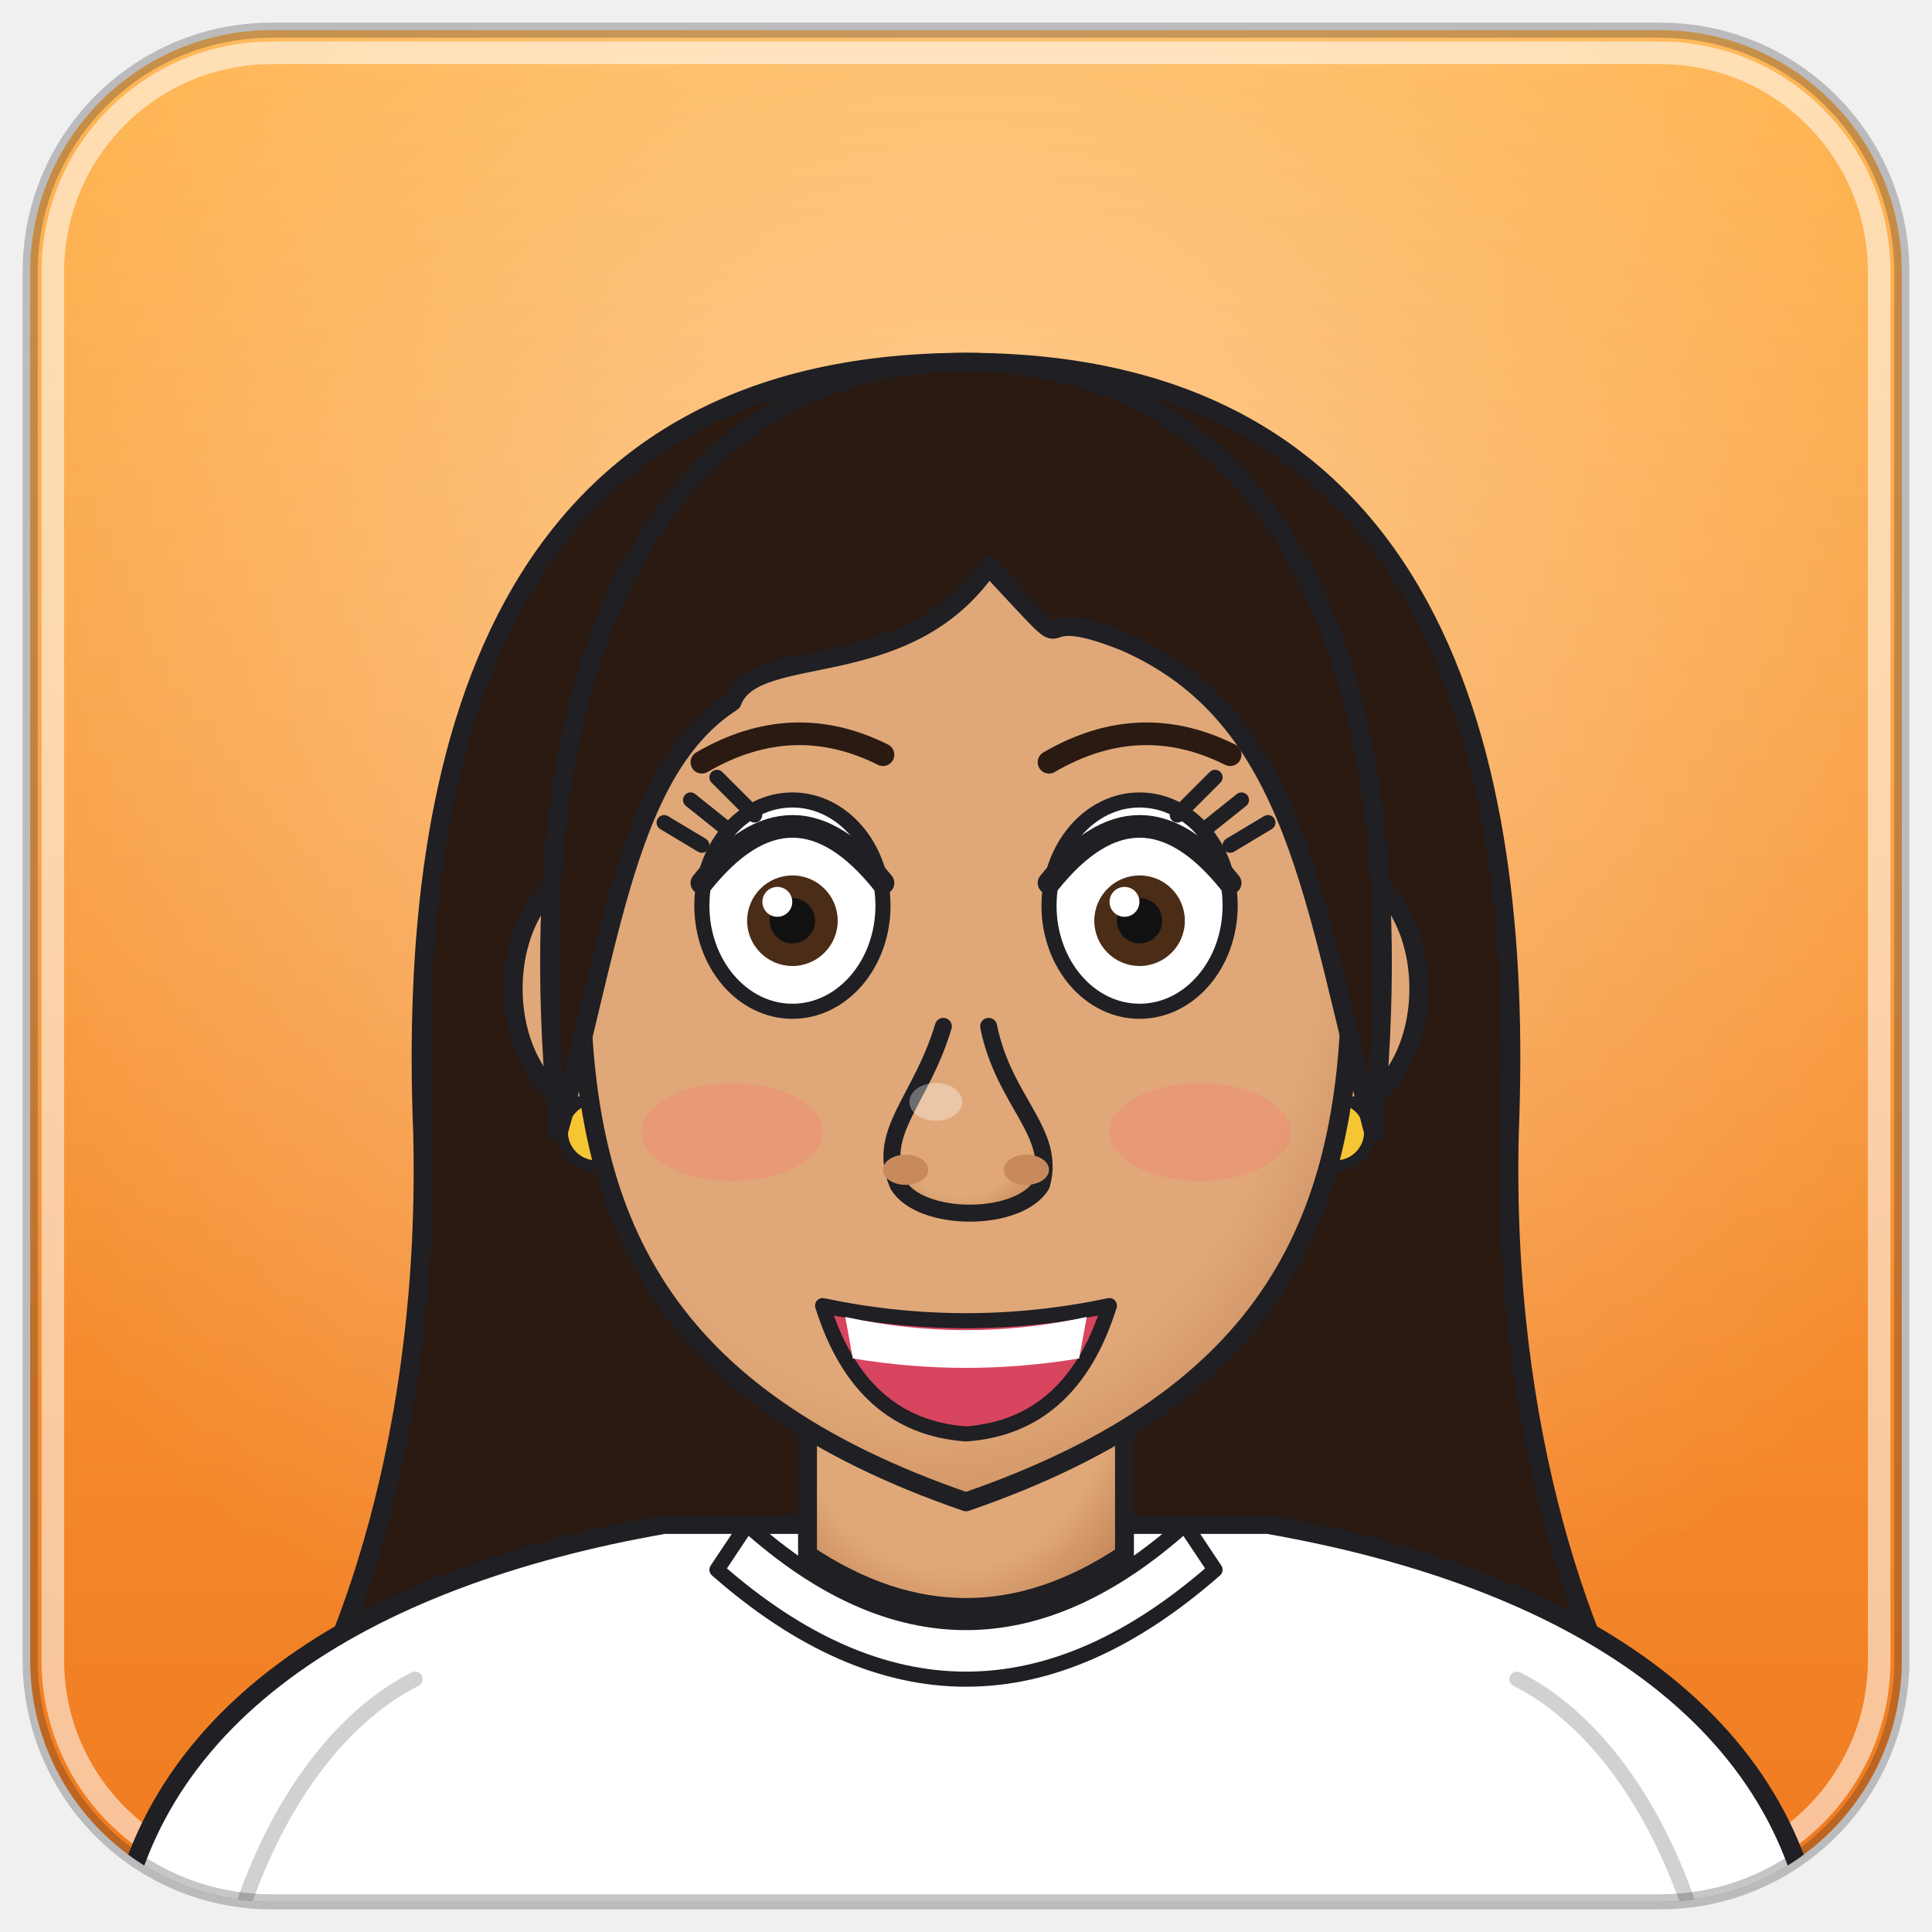
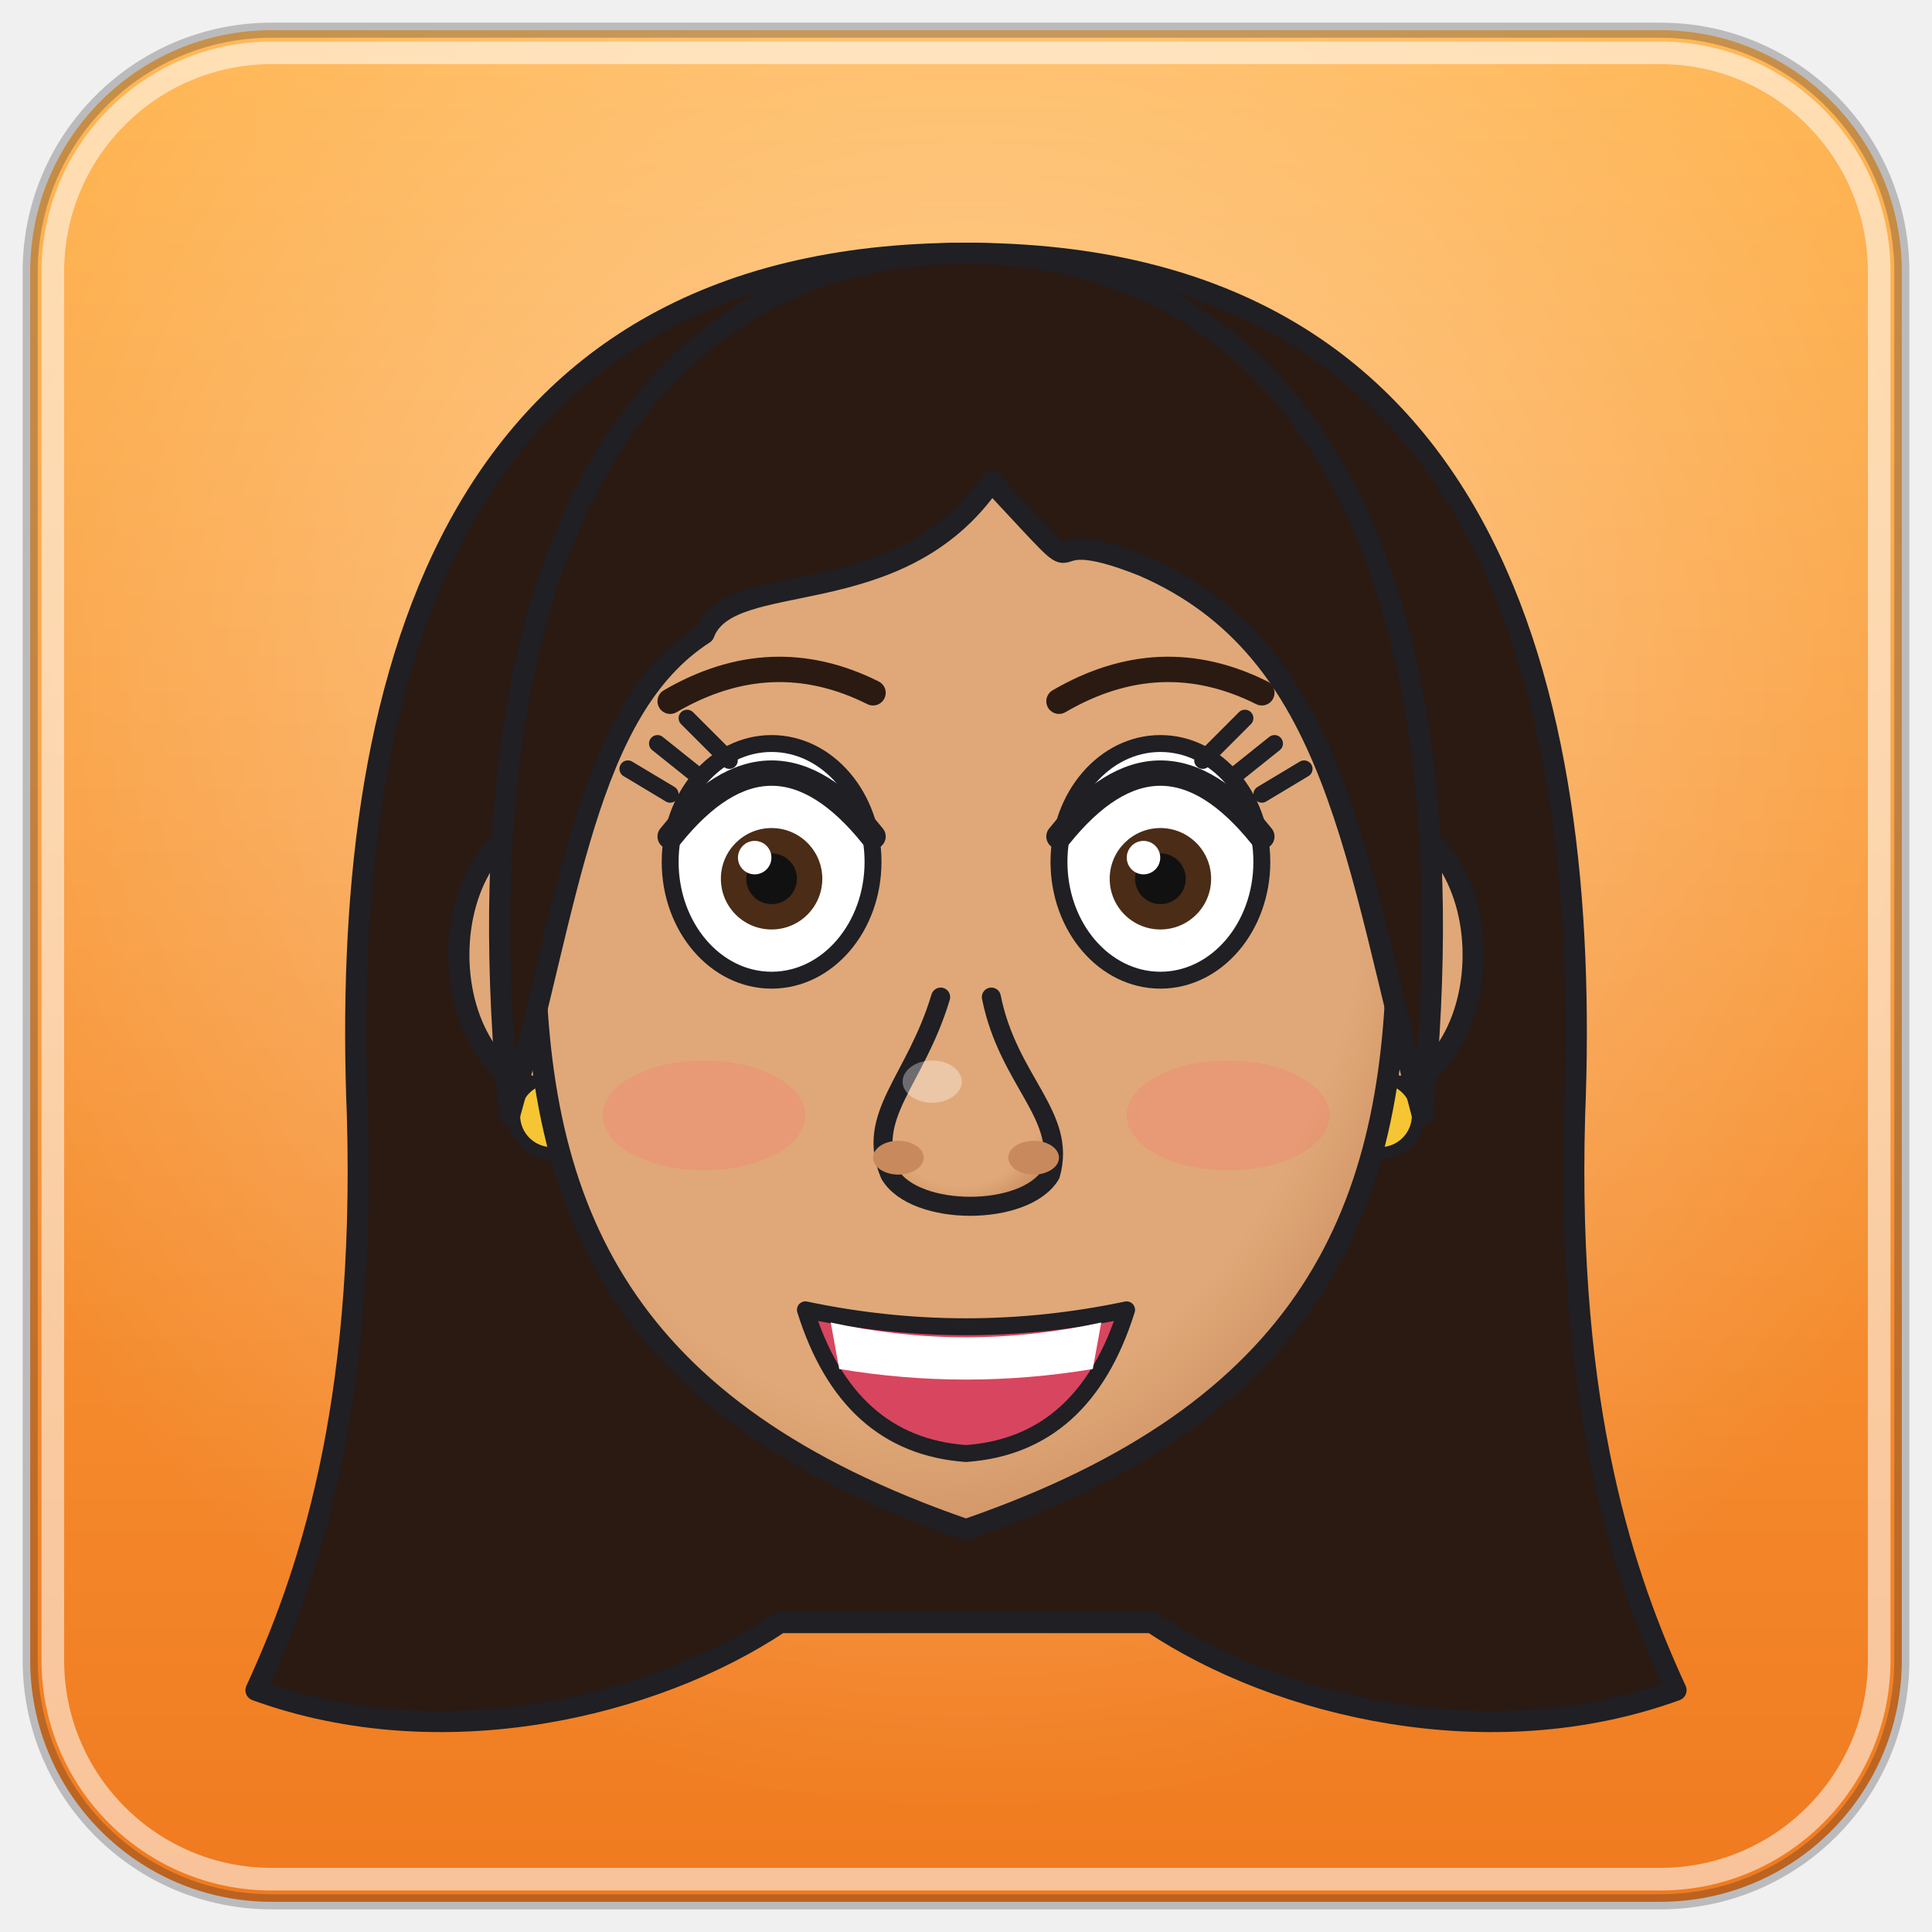
<svg xmlns="http://www.w3.org/2000/svg" viewBox="0 0 512 512" width="512" height="512">
  <defs>
    <clipPath id="carda32">
      <rect x="8" y="8" width="496" height="496" rx="64" />
    </clipPath>
  </defs>
  <g clip-path="url(#carda32)">
    <defs>
      <linearGradient id="bga32" x1="0" y1="0" x2="0" y2="1">
        <stop offset="0" stop-color="#ffb44f" />
        <stop offset="1" stop-color="#f07a1f" />
      </linearGradient>
      <radialGradient id="glowa32" cx="0.5" cy="0.35" r="0.6">
        <stop offset="0" stop-color="#fff" stop-opacity="0.45" />
        <stop offset="1" stop-color="#fff" stop-opacity="0" />
      </radialGradient>
      <radialGradient id="skina32" cx="0.45" cy="0.38" r="0.7">
        <stop offset="0" stop-color="#e0a878" />
        <stop offset="0.75" stop-color="#e0a878" />
        <stop offset="1" stop-color="#c88a5c" />
      </radialGradient>
      <pattern id="shma32" width="26" height="26" patternUnits="userSpaceOnUse" patternTransform="rotate(45 256 256)">
        <rect width="26" height="26" fill="#fbfbfb" />
        <rect x="2" y="2" width="9" height="9" fill="#d42b2b" />
        <rect x="15" y="15" width="9" height="9" fill="#d42b2b" />
        <rect x="15" y="4" width="5" height="5" fill="#d42b2b" opacity="0.55" />
        <rect x="4" y="15" width="5" height="5" fill="#d42b2b" opacity="0.55" />
      </pattern>
      <pattern id="knita32" width="14" height="14" patternUnits="userSpaceOnUse">
        <rect width="14" height="14" fill="#ffffff" />
        <circle cx="7" cy="7" r="2.6" fill="#d9dde3" />
      </pattern>
      <pattern id="kummaa32" width="30" height="30" patternUnits="userSpaceOnUse">
        <rect width="30" height="30" fill="#f7f3e8" />
        <path d="M15 3 L27 15 L15 27 L3 15 Z" fill="none" stroke="#1d7a5f" stroke-width="3" />
        <circle cx="15" cy="15" r="3.5" fill="#d6372f" />
      </pattern>
      <linearGradient id="lensa32" x1="0" y1="0" x2="0" y2="1">
        <stop offset="0" stop-color="#2b2b33" />
        <stop offset="1" stop-color="#5d6170" />
      </linearGradient>
      <linearGradient id="rainbowa32" x1="0" y1="0" x2="1" y2="1">
        <stop offset="0" stop-color="#29d39a" />
        <stop offset="0.5" stop-color="#3b8cff" />
        <stop offset="1" stop-color="#b84dff" />
      </linearGradient>
    </defs>
    <rect x="8" y="8" width="496" height="496" rx="64" fill="url(#bga32)" />
    <rect x="8" y="8" width="496" height="496" rx="64" fill="url(#glowa32)" />
    <rect x="14" y="14" width="484" height="484" rx="58" fill="none" stroke="#ffffff" stroke-opacity="0.55" stroke-width="6" />
-     <path d="M256,96 C380,96 404,200 400,300 C398,380 420,440 440,470 C380,490 320,470 300,440 L212,440 C192,470 132,490 72,470 C92,440 114,380 112,300 C108,200 132,96 256,96 Z" fill="#2a1a12" stroke="#1f1f24" stroke-width="5" stroke-linejoin="round" stroke-linecap="round" />
-     <path d="M30,520 C36,455 96,418 176,404 L336,404 C416,418 476,455 482,520 Z" fill="#ffffff" stroke="#1f1f24" stroke-width="5" stroke-linejoin="round" stroke-linecap="round" />
-     <path d="M60,520 C70,480 90,455 110,445" fill="none" stroke="#000" stroke-width="4" stroke-linecap="round" stroke-linejoin="round" opacity="0.18" />
-     <path d="M452,520 C442,480 422,455 402,445" fill="none" stroke="#000" stroke-width="4" stroke-linecap="round" stroke-linejoin="round" opacity="0.18" />
-     <path d="M214,320 L214,412 Q256,440 298,412 L298,320 Z" fill="url(#skina32)" stroke="#1f1f24" stroke-width="5" stroke-linejoin="round" stroke-linecap="round" />
-     <path d="M214,350 Q256,395 298,350 L298,330 L214,330 Z" fill="#c88a5c" opacity="0.8" />
-     <path d="M198,404 Q256,456 314,404 L322,416 Q256,474 190,416 Z" fill="#ffffff" stroke="#1f1f24" stroke-width="4" stroke-linejoin="round" stroke-linecap="round" />
-     <ellipse cx="158" cy="262" rx="22" ry="32" fill="#e0a878" stroke="#1f1f24" stroke-width="5" />
-     <path d="M160,248 C148,252 148,272 160,278" fill="none" stroke="#c88a5c" stroke-width="5" stroke-linecap="round" stroke-linejoin="round" />
-     <ellipse cx="354" cy="262" rx="22" ry="32" fill="#e0a878" stroke="#1f1f24" stroke-width="5" />
-     <path d="M352,248 C364,252 364,272 352,278" fill="none" stroke="#c88a5c" stroke-width="5" stroke-linecap="round" stroke-linejoin="round" />
-     <circle cx="158" cy="300" r="9" fill="#f6c533" stroke="#1f1f24" stroke-width="3" />
-     <circle cx="354" cy="300" r="9" fill="#f6c533" stroke="#1f1f24" stroke-width="3" />
-     <path d="M256,118 C327.4,118 358,176 358,258 C358,323 337.24,370 256,398 C174.76,370 154,323 154,258 C154,176 184.6,118 256,118 Z" fill="url(#skina32)" stroke="#1f1f24" stroke-width="5" stroke-linejoin="round" stroke-linecap="round" />
-     <ellipse cx="194" cy="300" rx="24" ry="13" fill="#ff6b6b" opacity="0.22" />
-     <ellipse cx="318" cy="300" rx="24" ry="13" fill="#ff6b6b" opacity="0.22" />
-     <path d="M218,346 Q256,354 294,346 Q284,378 256,380 Q228,378 218,346 Z" fill="#d8455f" stroke="#1f1f24" stroke-width="4" stroke-linejoin="round" stroke-linecap="round" />
-     <path d="M224,349 Q256,356 288,349 L286,360 Q256,365 226,360 Z" fill="#fff" />
-     <g transform="translate(256 300) scale(1.0) translate(-256 -300)">
-       <path d="M250,272 C244,292 232,300 238,314 C244,324 270,324 276,314 C280,300 266,292 262,272" fill="url(#skina32)" stroke="#1f1f24" stroke-width="4.5" stroke-linejoin="round" stroke-linecap="round" />
-       <ellipse cx="240" cy="310" rx="6" ry="4" fill="#c88a5c" />
-       <ellipse cx="272" cy="310" rx="6" ry="4" fill="#c88a5c" />
-       <ellipse cx="248" cy="292" rx="7" ry="5" fill="#fff" opacity="0.35" />
+     <g transform="translate(256 262) scale(1.12) translate(-256 -270)">
+       <path d="M256,96 C380,96 404,200 400,300 C398,370 412,410 424,436 C380,452 330,440 300,420 L212,420 C182,440 132,452 88,436 C100,410 114,370 112,300 C108,200 132,96 256,96 Z" fill="#2a1a12" stroke="#1f1f24" stroke-width="5" stroke-linejoin="round" stroke-linecap="round" />
+       <ellipse cx="158" cy="262" rx="22" ry="32" fill="#e0a878" stroke="#1f1f24" stroke-width="5" />
+       <path d="M160,248 C148,252 148,272 160,278" fill="none" stroke="#c88a5c" stroke-width="5" stroke-linecap="round" stroke-linejoin="round" />
+       <ellipse cx="354" cy="262" rx="22" ry="32" fill="#e0a878" stroke="#1f1f24" stroke-width="5" />
+       <path d="M352,248 C364,252 364,272 352,278" fill="none" stroke="#c88a5c" stroke-width="5" stroke-linecap="round" stroke-linejoin="round" />
+       <circle cx="158" cy="300" r="9" fill="#f6c533" stroke="#1f1f24" stroke-width="3" />
+       <circle cx="354" cy="300" r="9" fill="#f6c533" stroke="#1f1f24" stroke-width="3" />
+       <path d="M256,118 C327.4,118 358,176 358,258 C358,323 337.24,370 256,398 C174.76,370 154,323 154,258 C154,176 184.6,118 256,118 Z" fill="url(#skina32)" stroke="#1f1f24" stroke-width="5" stroke-linejoin="round" stroke-linecap="round" />
+       <ellipse cx="194" cy="300" rx="24" ry="13" fill="#ff6b6b" opacity="0.22" />
+       <ellipse cx="318" cy="300" rx="24" ry="13" fill="#ff6b6b" opacity="0.22" />
+       <path d="M218,346 Q256,354 294,346 Q284,378 256,380 Q228,378 218,346 Z" fill="#d8455f" stroke="#1f1f24" stroke-width="4" stroke-linejoin="round" stroke-linecap="round" />
+       <path d="M224,349 Q256,356 288,349 L286,360 Q256,365 226,360 Z" fill="#fff" />
+       <g transform="translate(256 300) scale(1.0) translate(-256 -300)">
+         <path d="M250,272 C244,292 232,300 238,314 C244,324 270,324 276,314 C280,300 266,292 262,272" fill="url(#skina32)" stroke="#1f1f24" stroke-width="4.5" stroke-linejoin="round" stroke-linecap="round" />
+         <ellipse cx="240" cy="310" rx="6" ry="4" fill="#c88a5c" />
+         <ellipse cx="272" cy="310" rx="6" ry="4" fill="#c88a5c" />
+         <ellipse cx="248" cy="292" rx="7" ry="5" fill="#fff" opacity="0.35" />
+       </g>
+       <ellipse cx="210" cy="240" rx="24" ry="28" fill="#ffffff" stroke="#1f1f24" stroke-width="4" />
+       <circle cx="210" cy="244" r="12" fill="#4a2c17" />
+       <circle cx="210" cy="244" r="6.0" fill="#111" />
+       <circle cx="206" cy="239" r="3.96" fill="#fff" />
+       <path d="M200,216 L190,206" fill="none" stroke="#1f1f24" stroke-width="4" stroke-linecap="round" stroke-linejoin="round" />
+       <path d="M193,220 L183,212" fill="none" stroke="#1f1f24" stroke-width="4" stroke-linecap="round" stroke-linejoin="round" />
+       <path d="M186,224 L176,218" fill="none" stroke="#1f1f24" stroke-width="4" stroke-linecap="round" stroke-linejoin="round" />
+       <path d="M186,234 Q210,204 234,234" fill="none" stroke="#1f1f24" stroke-width="6" stroke-linecap="round" stroke-linejoin="round" />
+       <ellipse cx="302" cy="240" rx="24" ry="28" fill="#ffffff" stroke="#1f1f24" stroke-width="4" />
+       <circle cx="302" cy="244" r="12" fill="#4a2c17" />
+       <circle cx="302" cy="244" r="6.0" fill="#111" />
+       <circle cx="298" cy="239" r="3.96" fill="#fff" />
+       <path d="M312,216 L322,206" fill="none" stroke="#1f1f24" stroke-width="4" stroke-linecap="round" stroke-linejoin="round" />
+       <path d="M319,220 L329,212" fill="none" stroke="#1f1f24" stroke-width="4" stroke-linecap="round" stroke-linejoin="round" />
+       <path d="M326,224 L336,218" fill="none" stroke="#1f1f24" stroke-width="4" stroke-linecap="round" stroke-linejoin="round" />
+       <path d="M278,234 Q302,204 326,234" fill="none" stroke="#1f1f24" stroke-width="6" stroke-linecap="round" stroke-linejoin="round" />
+       <path d="M186,202 Q210,188 234,200" fill="none" stroke="#2a1a12" stroke-width="6" stroke-linecap="round" stroke-linejoin="round" />
+       <path d="M278,202 Q302,188 326,200" fill="none" stroke="#2a1a12" stroke-width="6" stroke-linecap="round" stroke-linejoin="round" />
+       <path d="M148,300 C134,160 184,96 256,96 C328,96 378,160 364,300 C348,240 344,190 298,170 C268,158 290,180 262,150 C240,182 200,170 194,186 C166,204 162,250 148,300 Z" fill="#2a1a12" stroke="#1f1f24" stroke-width="5" stroke-linejoin="round" stroke-linecap="round" />
    </g>
-     <ellipse cx="210" cy="240" rx="24" ry="28" fill="#ffffff" stroke="#1f1f24" stroke-width="4" />
-     <circle cx="210" cy="244" r="12" fill="#4a2c17" />
-     <circle cx="210" cy="244" r="6.0" fill="#111" />
-     <circle cx="206" cy="239" r="3.96" fill="#fff" />
-     <path d="M200,216 L190,206" fill="none" stroke="#1f1f24" stroke-width="4" stroke-linecap="round" stroke-linejoin="round" />
-     <path d="M193,220 L183,212" fill="none" stroke="#1f1f24" stroke-width="4" stroke-linecap="round" stroke-linejoin="round" />
-     <path d="M186,224 L176,218" fill="none" stroke="#1f1f24" stroke-width="4" stroke-linecap="round" stroke-linejoin="round" />
-     <path d="M186,234 Q210,204 234,234" fill="none" stroke="#1f1f24" stroke-width="6" stroke-linecap="round" stroke-linejoin="round" />
-     <ellipse cx="302" cy="240" rx="24" ry="28" fill="#ffffff" stroke="#1f1f24" stroke-width="4" />
-     <circle cx="302" cy="244" r="12" fill="#4a2c17" />
-     <circle cx="302" cy="244" r="6.0" fill="#111" />
-     <circle cx="298" cy="239" r="3.96" fill="#fff" />
-     <path d="M312,216 L322,206" fill="none" stroke="#1f1f24" stroke-width="4" stroke-linecap="round" stroke-linejoin="round" />
-     <path d="M319,220 L329,212" fill="none" stroke="#1f1f24" stroke-width="4" stroke-linecap="round" stroke-linejoin="round" />
-     <path d="M326,224 L336,218" fill="none" stroke="#1f1f24" stroke-width="4" stroke-linecap="round" stroke-linejoin="round" />
-     <path d="M278,234 Q302,204 326,234" fill="none" stroke="#1f1f24" stroke-width="6" stroke-linecap="round" stroke-linejoin="round" />
-     <path d="M186,202 Q210,188 234,200" fill="none" stroke="#2a1a12" stroke-width="6" stroke-linecap="round" stroke-linejoin="round" />
-     <path d="M278,202 Q302,188 326,200" fill="none" stroke="#2a1a12" stroke-width="6" stroke-linecap="round" stroke-linejoin="round" />
-     <path d="M148,300 C134,160 184,96 256,96 C328,96 378,160 364,300 C348,240 344,190 298,170 C268,158 290,180 262,150 C240,182 200,170 194,186 C166,204 162,250 148,300 Z" fill="#2a1a12" stroke="#1f1f24" stroke-width="5" stroke-linejoin="round" stroke-linecap="round" />
  </g>
  <rect x="8" y="8" width="496" height="496" rx="64" fill="none" stroke="#1f1f24" stroke-opacity="0.25" stroke-width="4" />
</svg>
